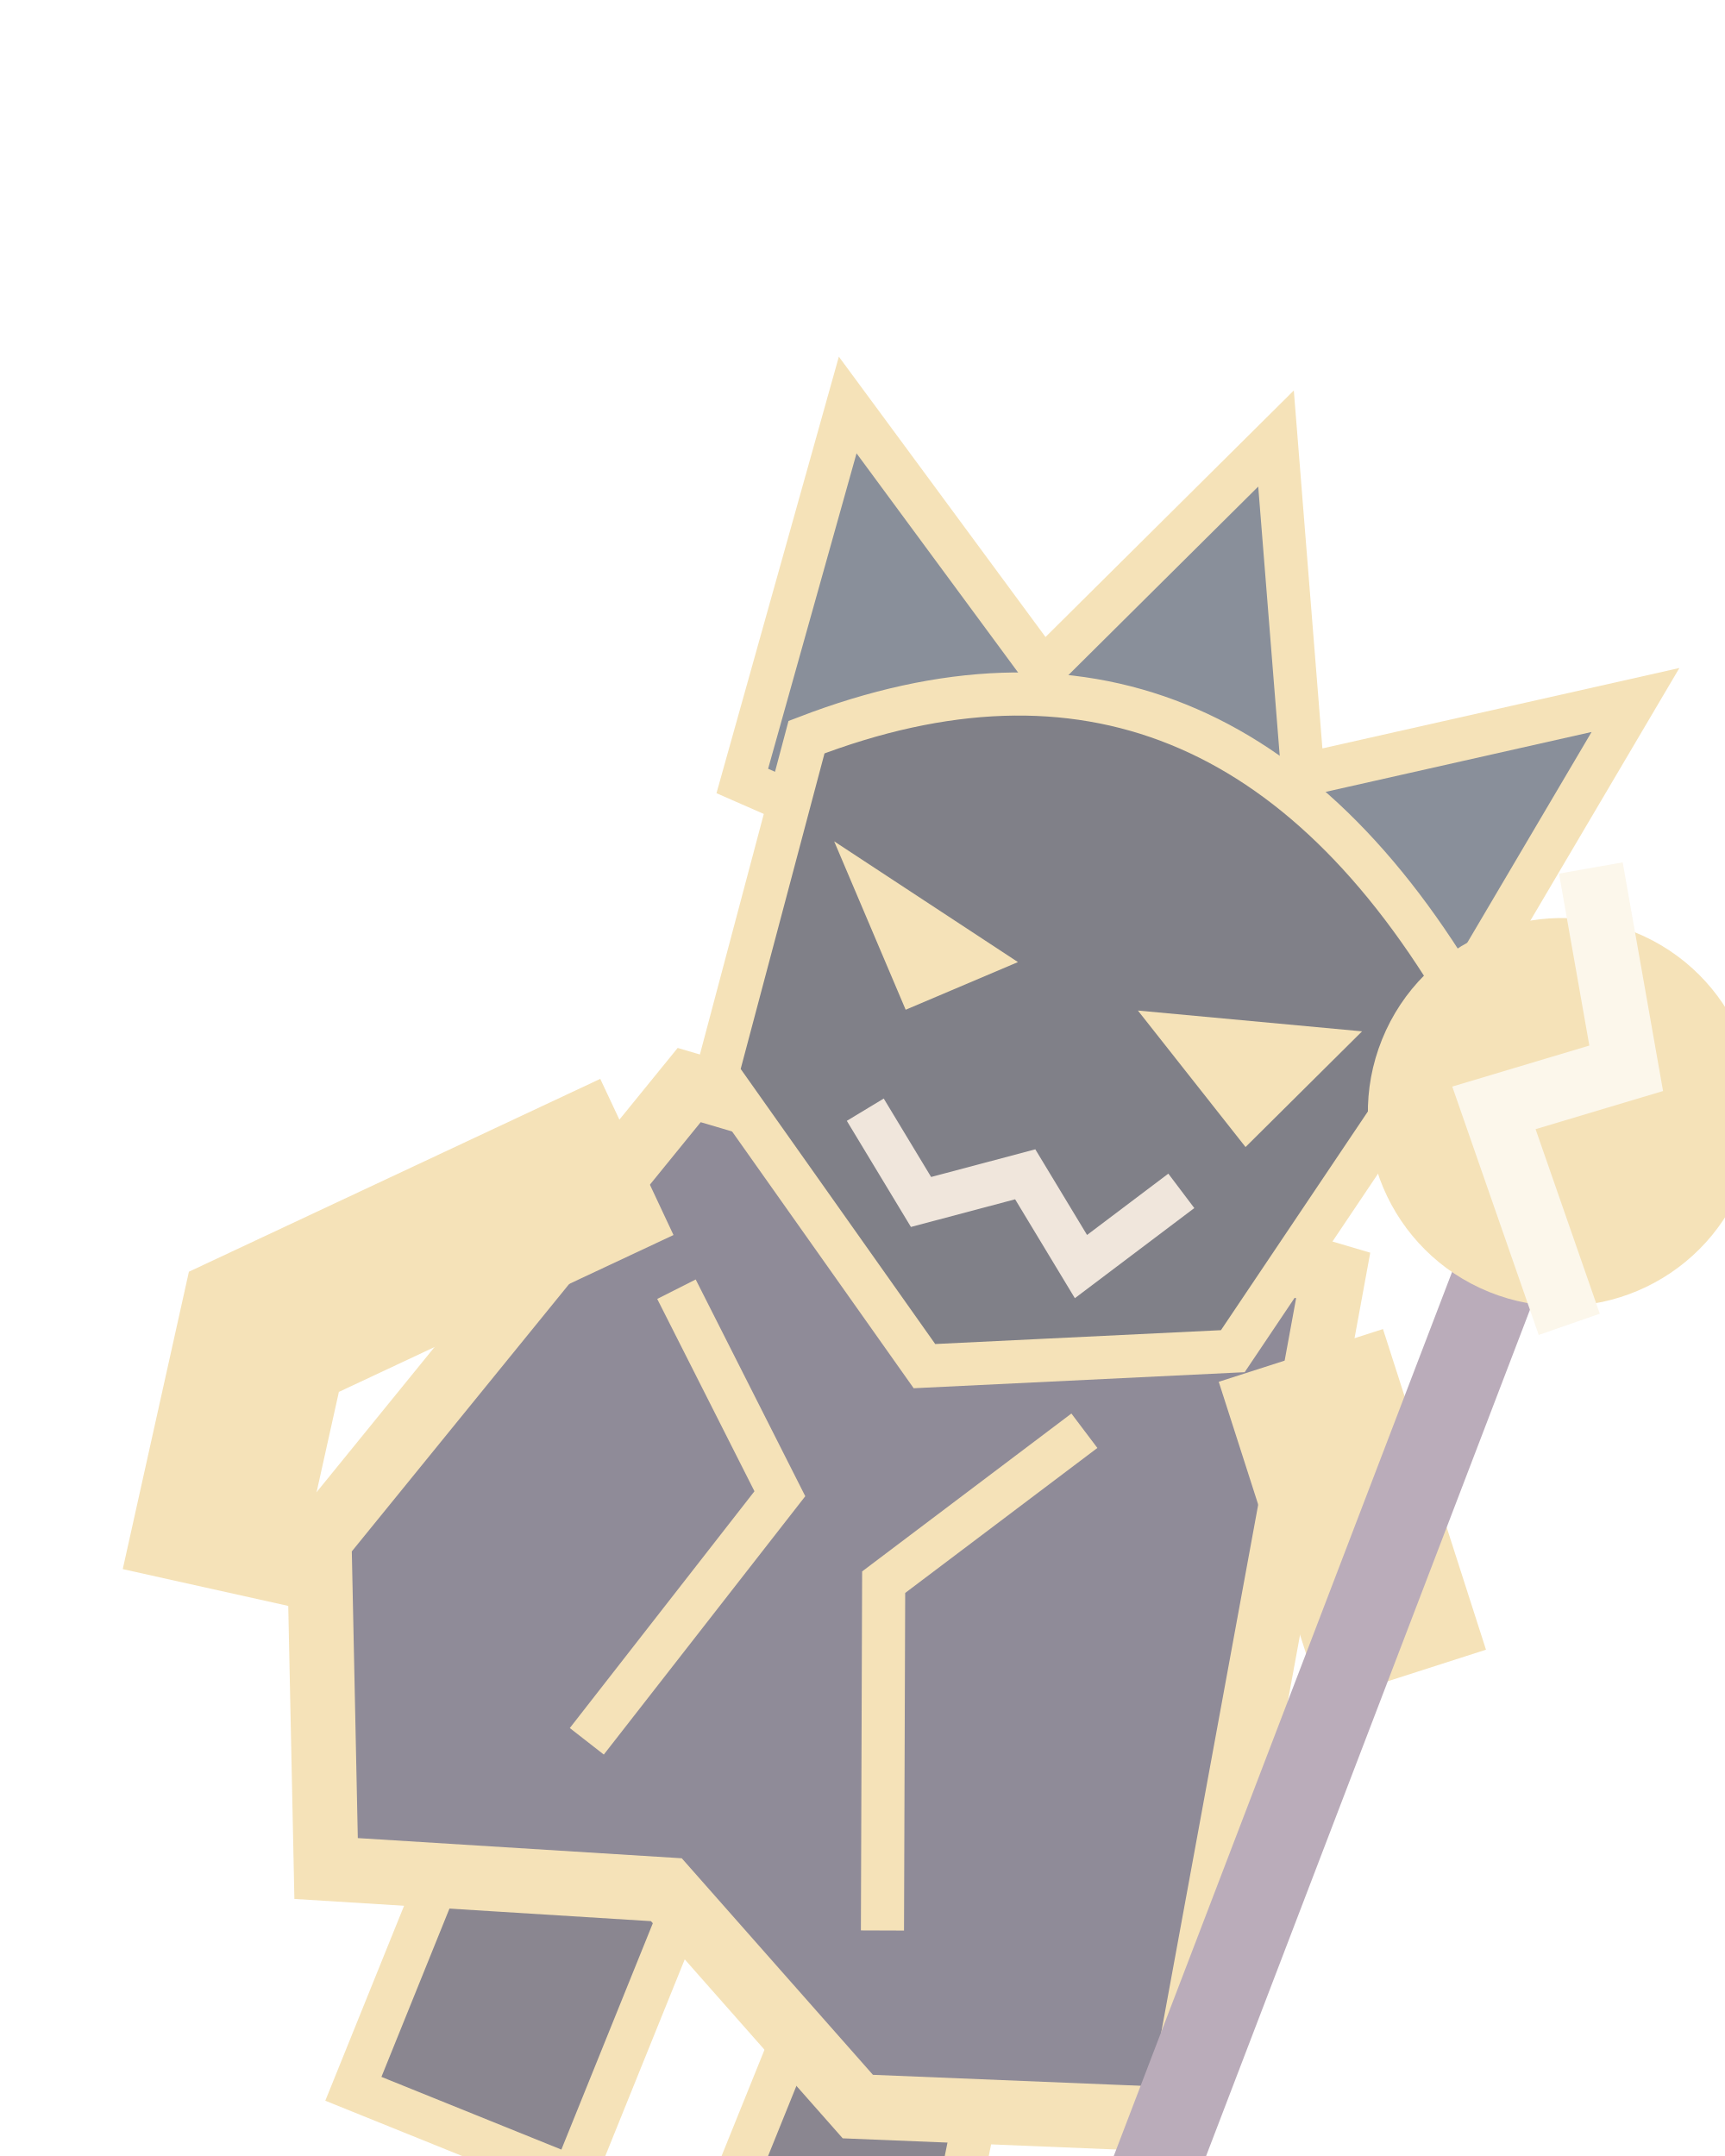
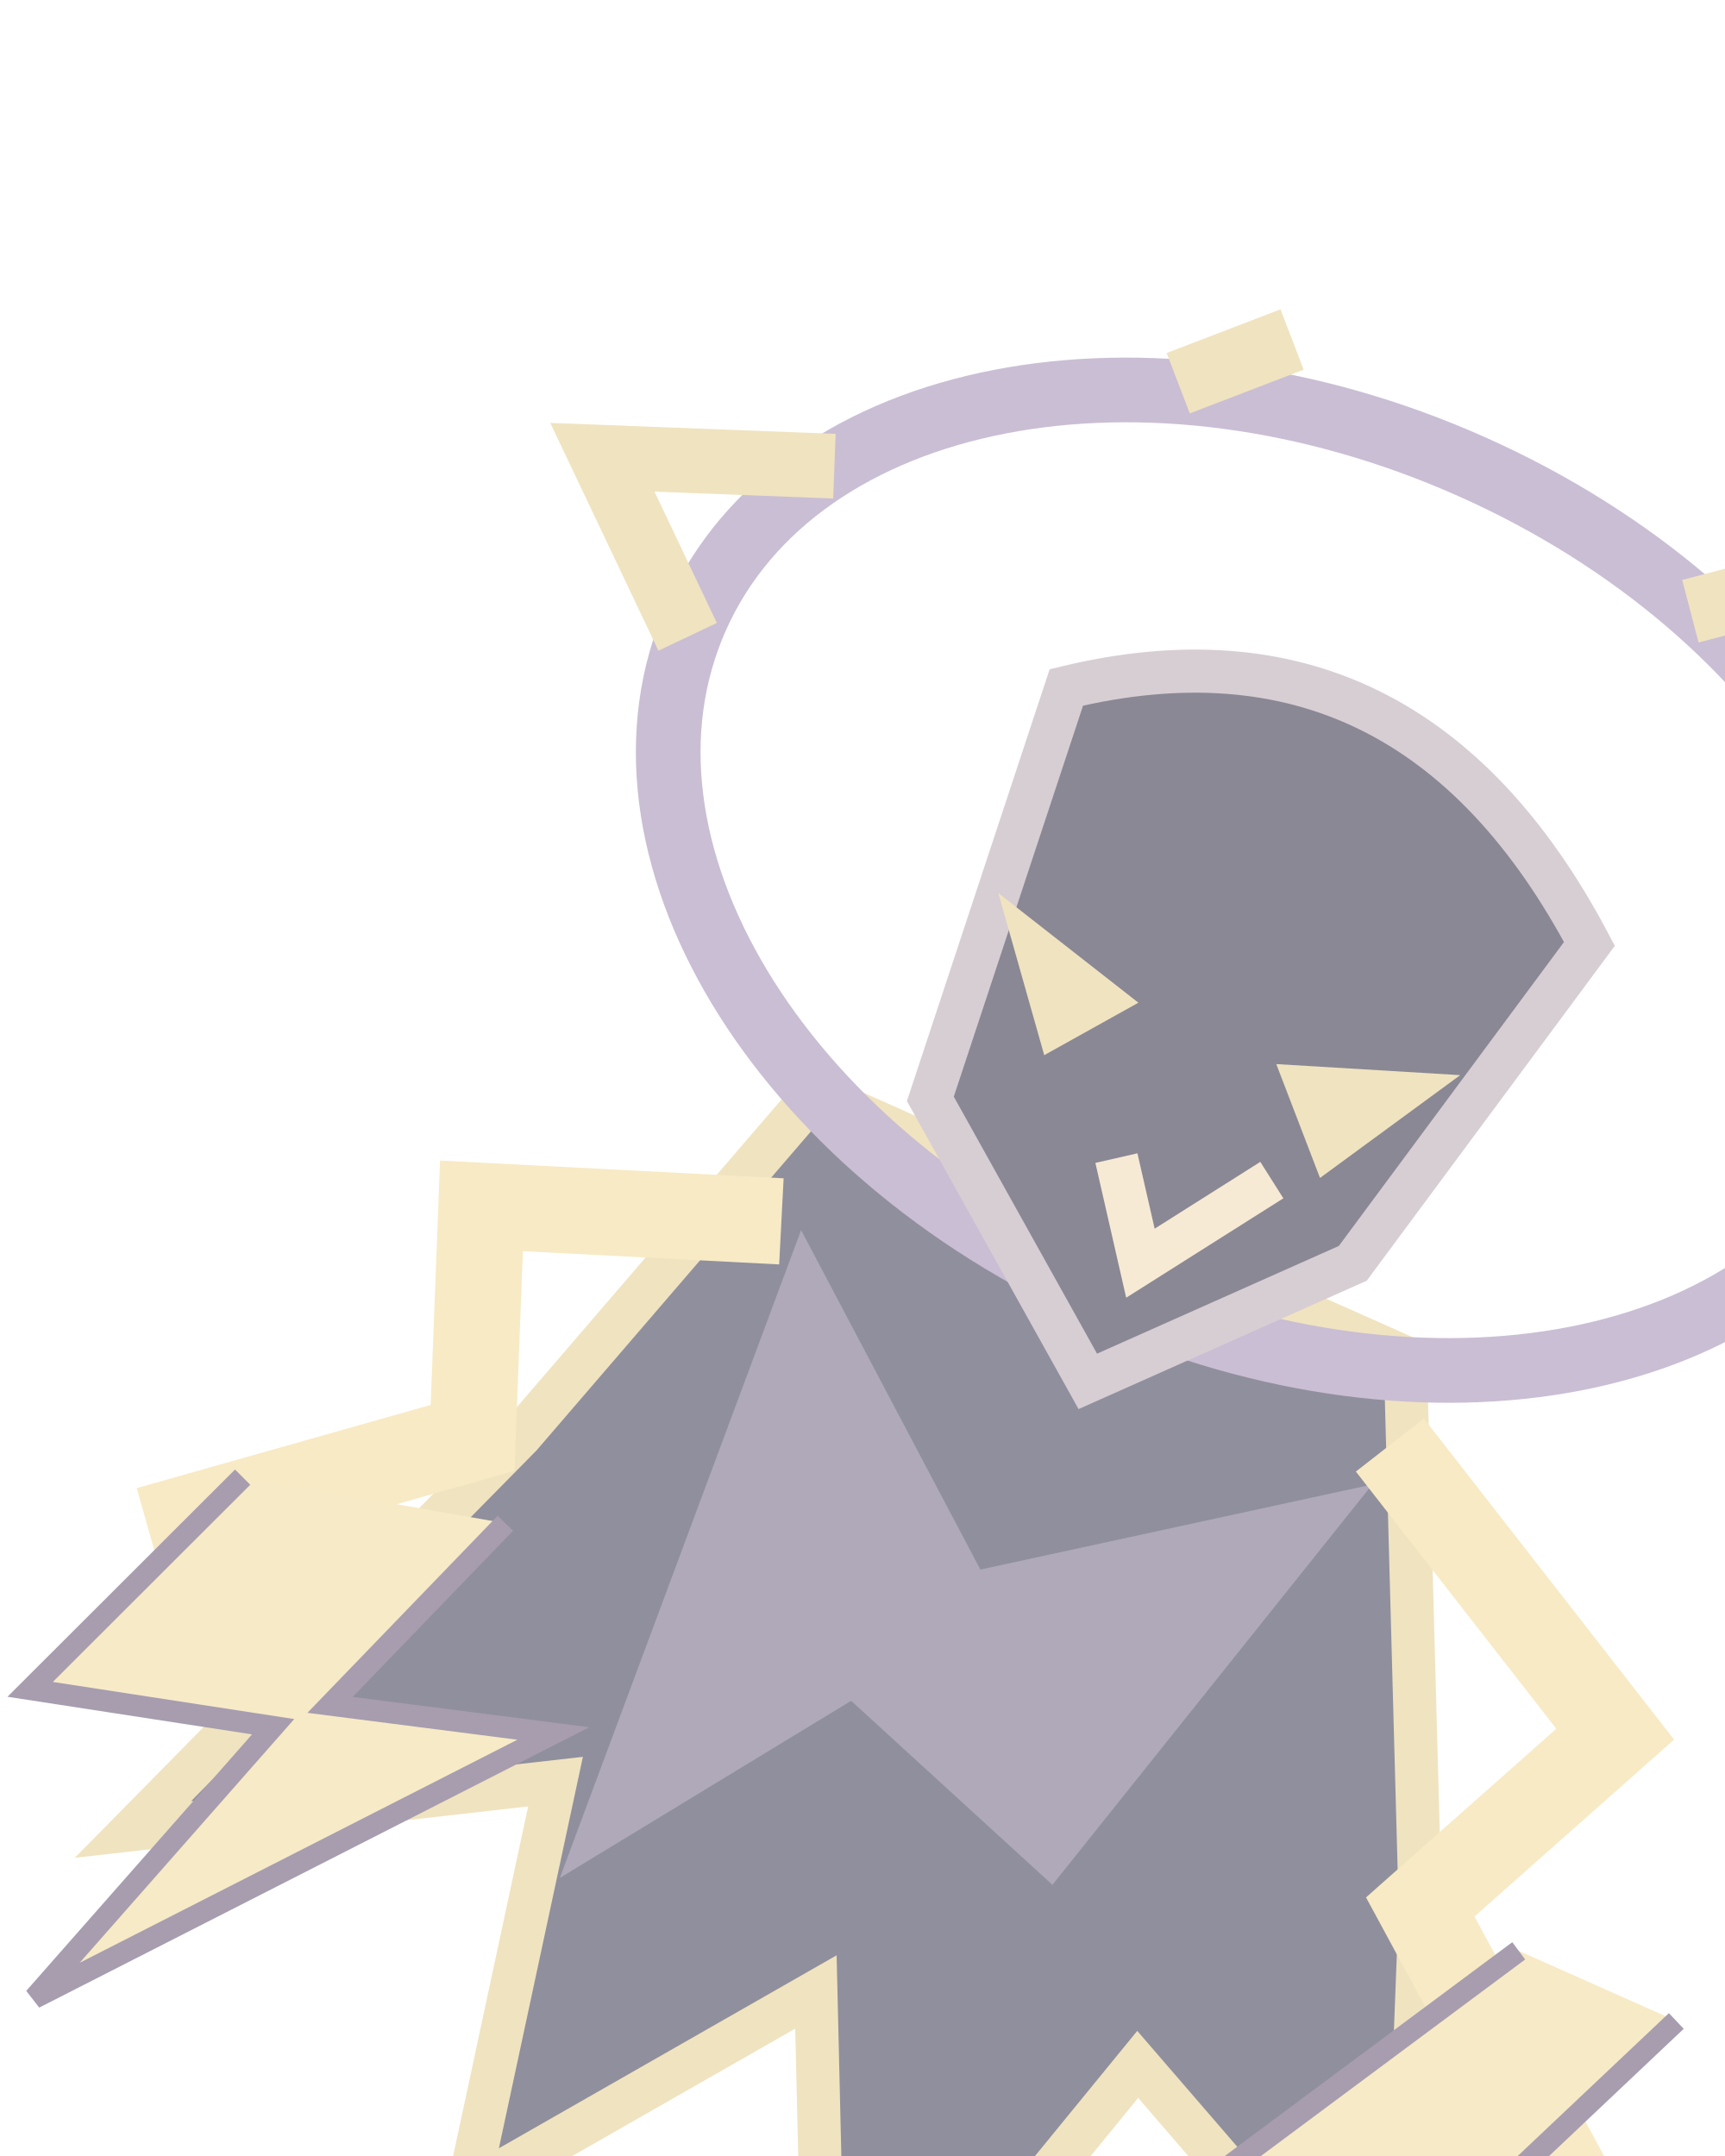
<svg xmlns="http://www.w3.org/2000/svg" width="80" height="100" viewBox="0 0 80 100">
-   <g opacity="0.55" transform="translate(5 13) rotate(22 36 55)">
-     <path d="M24 75L24 91H35L35 75M42 75L42 91H53L50 75" fill="#292335" stroke="#edcb7d" stroke-width="2" />
-     <path d="M21 42L52 39L60 78L46 83L34 77L19 82L13 68Z" fill="#332b43" stroke="#edcb7d" stroke-width="3" />
-     <path d="M20 46L7 60L9 72M52 43L62 55" fill="none" stroke="#edcb7d" stroke-width="8" />
-     <path d="M18 28L16 10L29 18L35 4L42 18L55 9L52 29Z" fill="#283347" stroke="#edcb7d" stroke-width="2" />
-     <path d="M20 25Q35 11 53 25L49 44L36 50L22 41Z" fill="#171826" stroke="#edcb7d" stroke-width="2" />
-     <path d="M23 29L33 31L29 35Z M39 31L49 28L46 35Z" fill="#edcb7d" />
-     <path d="M29 40L33 43L37 40L41 43L44 38" fill="none" stroke="#e4d2bf" stroke-width="2" />
-     <path d="M24 51L32 58L28 72M44 50L38 60L44 75" fill="none" stroke="#edcb7d" stroke-width="2" />
-     <path d="M59 34L60 88" stroke="#826882" stroke-width="4" />
-     <circle cx="59" cy="28" r="9" fill="#edcb7d" />
-     <path d="M56 17L61 25L56 29L63 37" fill="none" stroke="#f9f0db" stroke-width="3" />
+   <g transform="translate(6 13) rotate(24 35 60)" opacity="0.55">
+     <path d="M23 41L53 41L64 64L72 84L55 76L49 98L40 79L29 94L25 75L8 85L17 61Z" fill="#34334d" stroke="#e4cc8c" stroke-width="2" />
+     <path d="M25 47L39 58L54 47L48 70L36 66L27 79Z" fill="#6d6382" />
+     <path d="M24 47L11 52L15 62L3 72M54 45L69 53L64 64L77 74" fill="none" stroke="#f0d995" stroke-width="4" />
+     <ellipse cx="39" cy="23" rx="30" ry="21" fill="none" stroke="#9e88b0" stroke-width="3" />
+     <path d="M9 24L2 18L12 14M65 16L76 11L72 24M25 4L29 0M51 4L56 0" fill="none" stroke="#e4cc8c" stroke-width="3" />
+     <path d="M26 19Q39 9 53 20L49 38L40 48L28 39Z" fill="#2a263d" stroke="#b7a6b1" stroke-width="2" />
+     <path d="M27 29L35 31L32 35Z M42 31L50 28L46 35Z" fill="#e4cc8c" />
+     <path d="M37 38L40 42L44 36" fill="none" stroke="#f0d9b3" stroke-width="2" />
+     <path d="M6 68L1 81L12 78L7 94L24 73L14 76L18 65M69 64L60 80L71 77L65 94L79 74L72 76L77 64" fill="#f0d998" stroke="#5e4d6e" stroke-width="1" />
  </g>
</svg>
